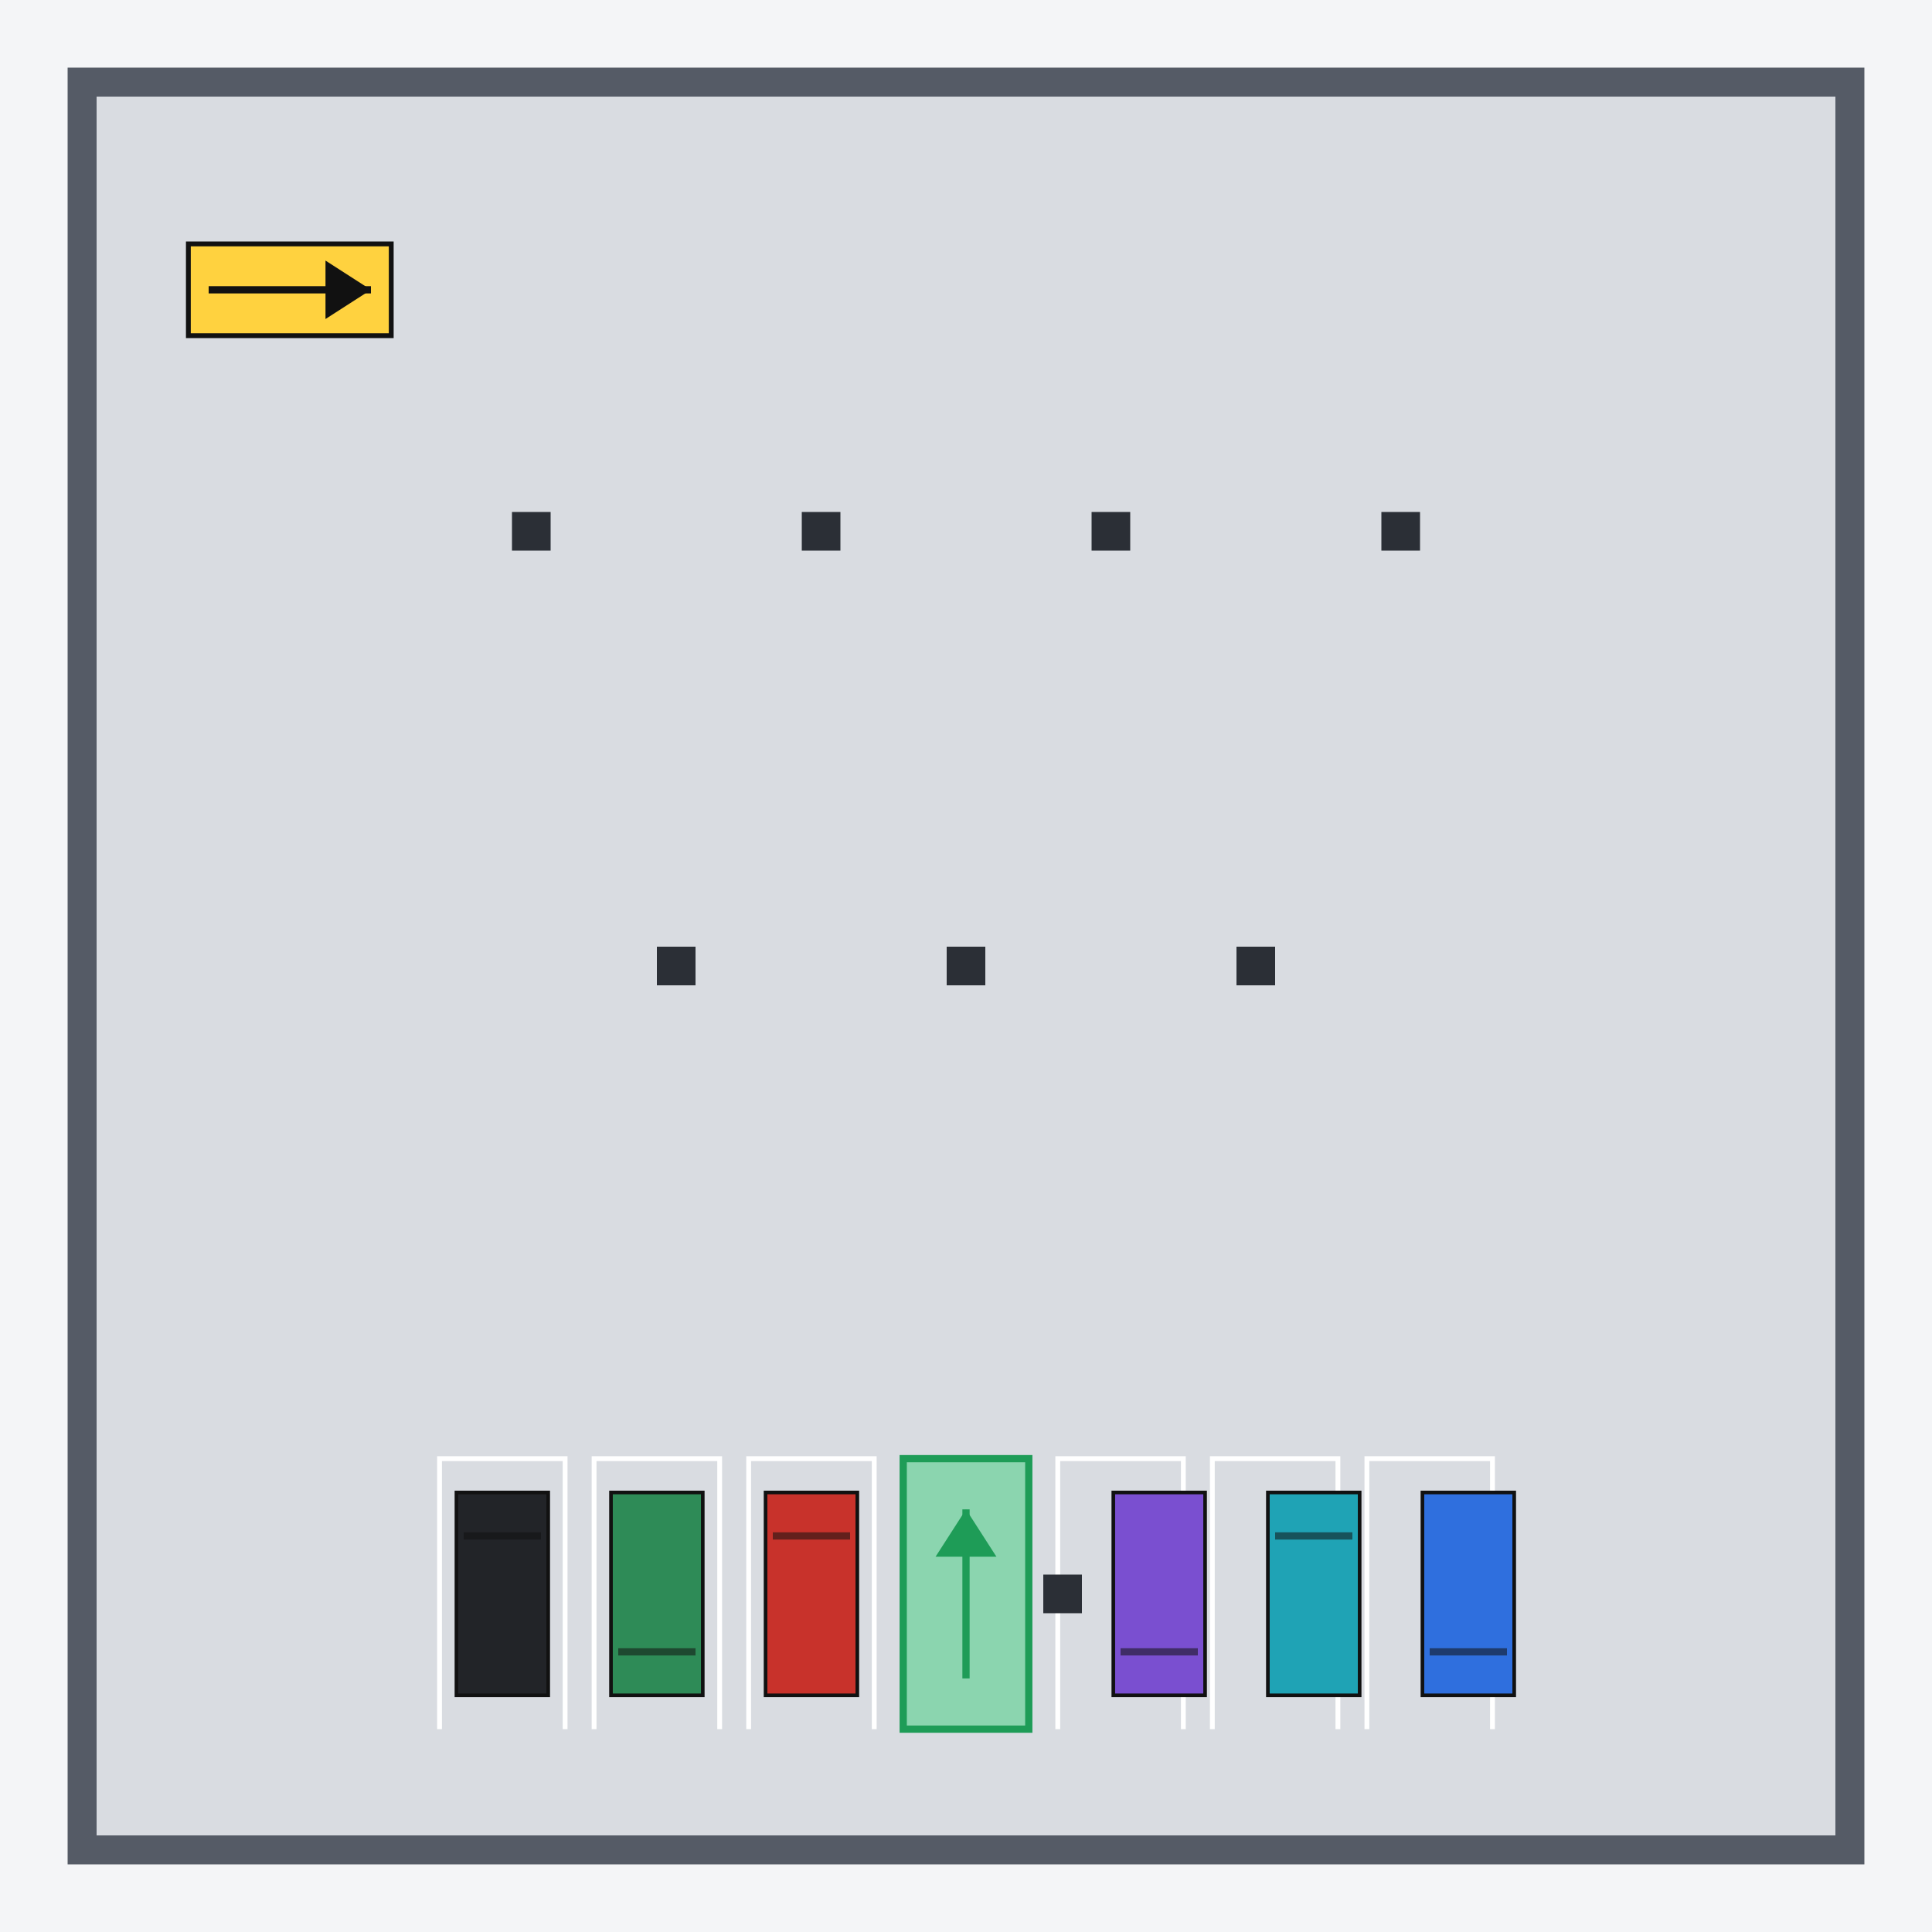
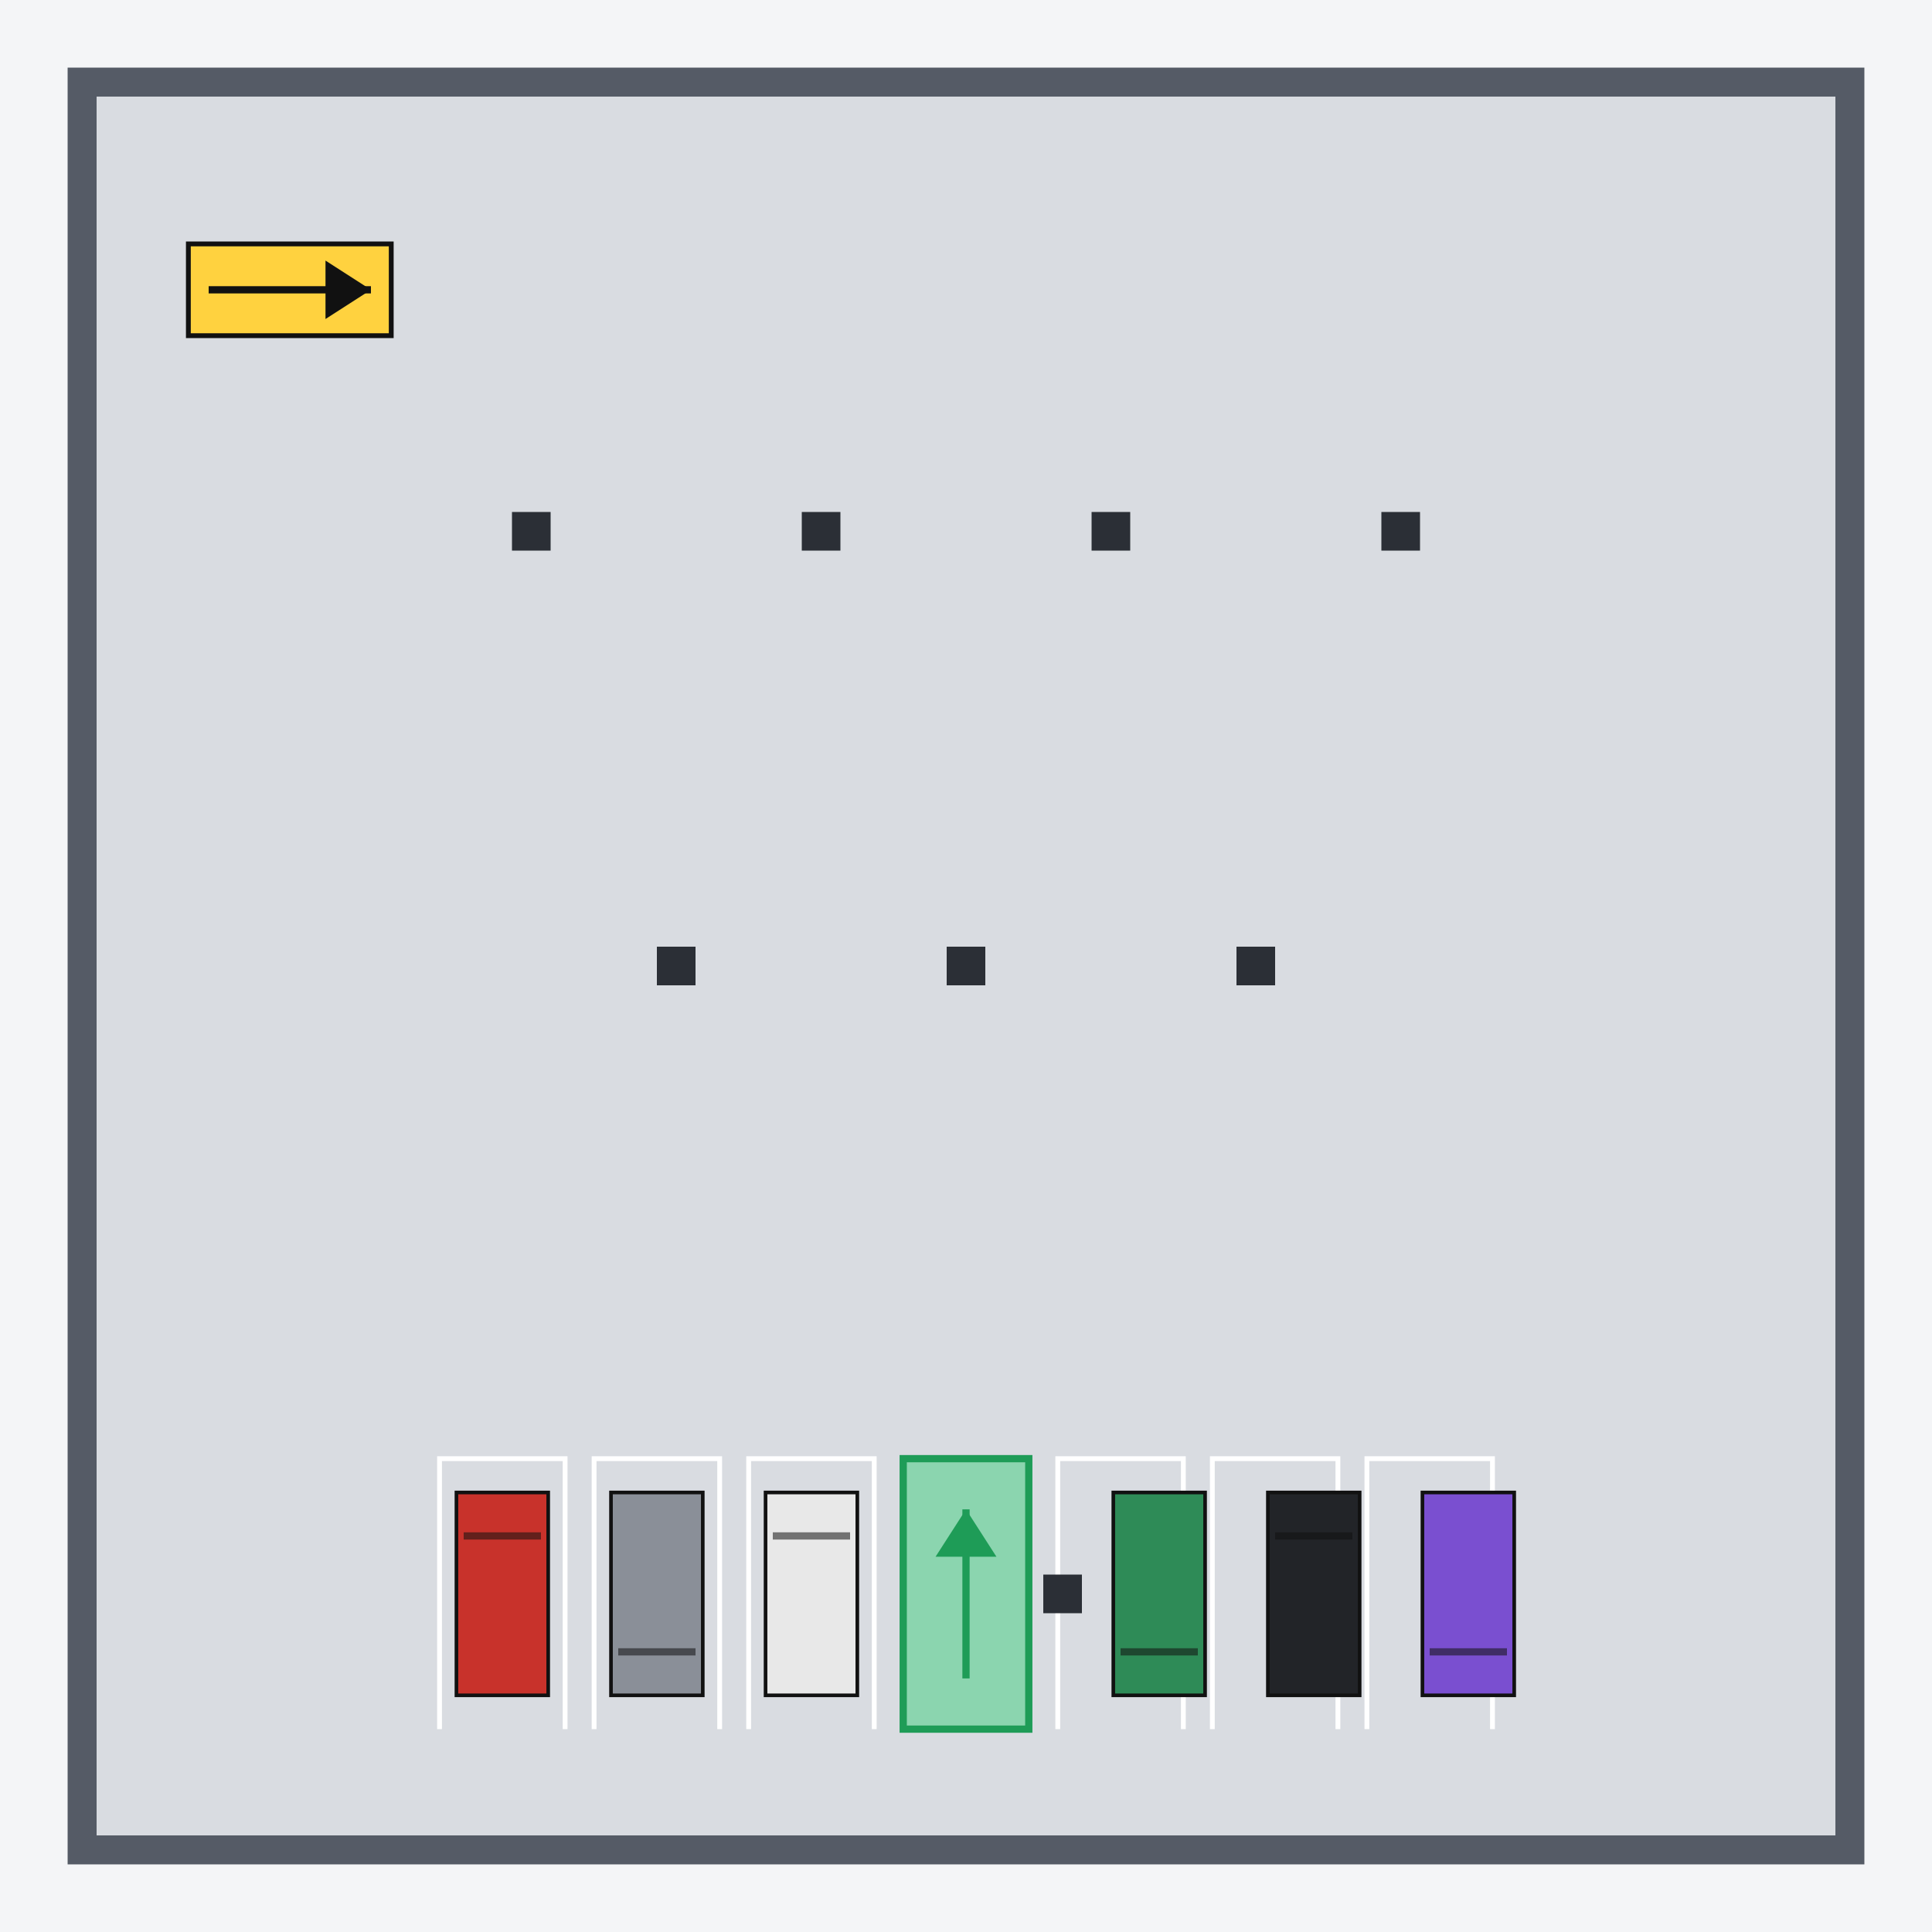
<svg xmlns="http://www.w3.org/2000/svg" viewBox="-400 -400 800 800" width="800" height="800" role="img" aria-label="Pillar Hall">
  <style>.bg{fill:#f4f5f7}.floor{fill:#d9dce1}.bay{fill:none;stroke:#fff;stroke-width:2}.target{fill:rgba(46,204,113,.45);stroke:#1e9c57;stroke-width:3}.targetarrow{fill:none;stroke:#1e9c57;stroke-width:3}.targetarrowf{fill:#1e9c57}.car{stroke:#111;stroke-width:1.5}.glass{stroke:#111;stroke-width:3;opacity:.55}.wall{fill:#555b66}.pillar{fill:#2b2f36}.cone{fill:#ff8a1f;stroke:#b3540a;stroke-width:1.5}.start{fill:#ffd23f;stroke:#111;stroke-width:2}.startarrow{fill:none;stroke:#111;stroke-width:3}.startarrowf{fill:#111}.ramp{fill:#b7c4d9;stroke:#5b7aa6;stroke-width:2}.roadarrow{fill:none;stroke:#fff;stroke-width:3}.roadarrowf{fill:#fff}.ramparrow{fill:none;stroke:#2d4a73;stroke-width:3}.ramparrowf{fill:#2d4a73}.label{font:12px sans-serif;fill:#1b2a41}</style>
  <rect class="bg" x="-400" y="-400" width="800" height="800" />
  <polygon class="floor" points="360,360 360,-360 -360,-360 -360,360" />
  <polyline class="bay" points="-166,316 -166,204 -218,204 -218,316" />
  <polyline class="bay" points="-102,316 -102,204 -154,204 -154,316" />
  <polyline class="bay" points="-38,316 -38,204 -90,204 -90,316" />
  <polyline class="bay" points="26,316 26,204 -26,204 -26,316" />
  <polyline class="bay" points="90,316 90,204 38,204 38,316" />
  <polyline class="bay" points="154,316 154,204 102,204 102,316" />
  <polyline class="bay" points="218,316 218,204 166,204 166,316" />
  <polygon class="target" points="-26,204 -26,316 26,316 26,204" />
  <polyline class="targetarrow" points="0,295 0,225" />
  <polygon class="targetarrowf" points="0,225 12.6,244.6 -12.6,244.6" />
  <polygon class="pillar" points="-172,-172 -172,-188 -188,-188 -188,-172" />
  <polygon class="pillar" points="-52,-172 -52,-188 -68,-188 -68,-172" />
  <polygon class="pillar" points="68,-172 68,-188 52,-188 52,-172" />
  <polygon class="pillar" points="188,-172 188,-188 172,-188 172,-172" />
  <polygon class="pillar" points="-112,8 -112,-8 -128,-8 -128,8" />
  <polygon class="pillar" points="8,8 8,-8 -8,-8 -8,8" />
  <polygon class="pillar" points="128,8 128,-8 112,-8 112,8" />
  <polygon class="pillar" points="48,268 48,252 32,252 32,268" />
  <polygon class="wall" points="372,372 372,360 -372,360 -372,372" />
  <polygon class="wall" points="372,-360 372,-372 -372,-372 -372,-360" />
  <polygon class="wall" points="372,360 372,-360 360,-360 360,360" />
  <polygon class="wall" points="-360,360 -360,-360 -372,-360 -372,360" />
-   <polygon class="car" fill="#c8322b" points="-83,218 -83,302 -45,302 -45,218" />
+   <polygon class="car" fill="#e8e8e8" points="-83,218 -83,302 -45,302 -45,218" />
  <polyline class="glass" points="-48,236 -80,236" />
-   <polygon class="car" fill="#2e8b57" points="-109,302 -109,218 -147,218 -147,302" />
+   <polygon class="car" fill="#8a8f98" points="-109,302 -109,218 -147,218 -147,302" />
  <polyline class="glass" points="-144,284 -112,284" />
-   <polygon class="car" fill="#222428" points="-211,218 -211,302 -173,302 -173,218" />
+   <polygon class="car" fill="#c8322b" points="-211,218 -211,302 -173,302 -173,218" />
  <polyline class="glass" points="-176,236 -208,236" />
-   <polygon class="car" fill="#7a4fd0" points="99,302 99,218 61,218 61,302" />
+   <polygon class="car" fill="#2e8b57" points="99,302 99,218 61,218 61,302" />
  <polyline class="glass" points="64,284 96,284" />
-   <polygon class="car" fill="#1fa3b5" points="125,218 125,302 163,302 163,218" />
+   <polygon class="car" fill="#222428" points="125,218 125,302 163,302 163,218" />
  <polyline class="glass" points="160,236 128,236" />
-   <polygon class="car" fill="#2f6fde" points="227,302 227,218 189,218 189,302" />
+   <polygon class="car" fill="#7a4fd0" points="227,302 227,218 189,218 189,302" />
  <polyline class="glass" points="192,284 224,284" />
  <polygon class="start" points="-238,-299 -322,-299 -322,-261 -238,-261" />
  <polyline class="startarrow" points="-313.6,-280 -246.4,-280" />
  <polygon class="startarrowf" points="-246.4,-280 -265.22,-267.9 -265.22,-292.1" />
</svg>
